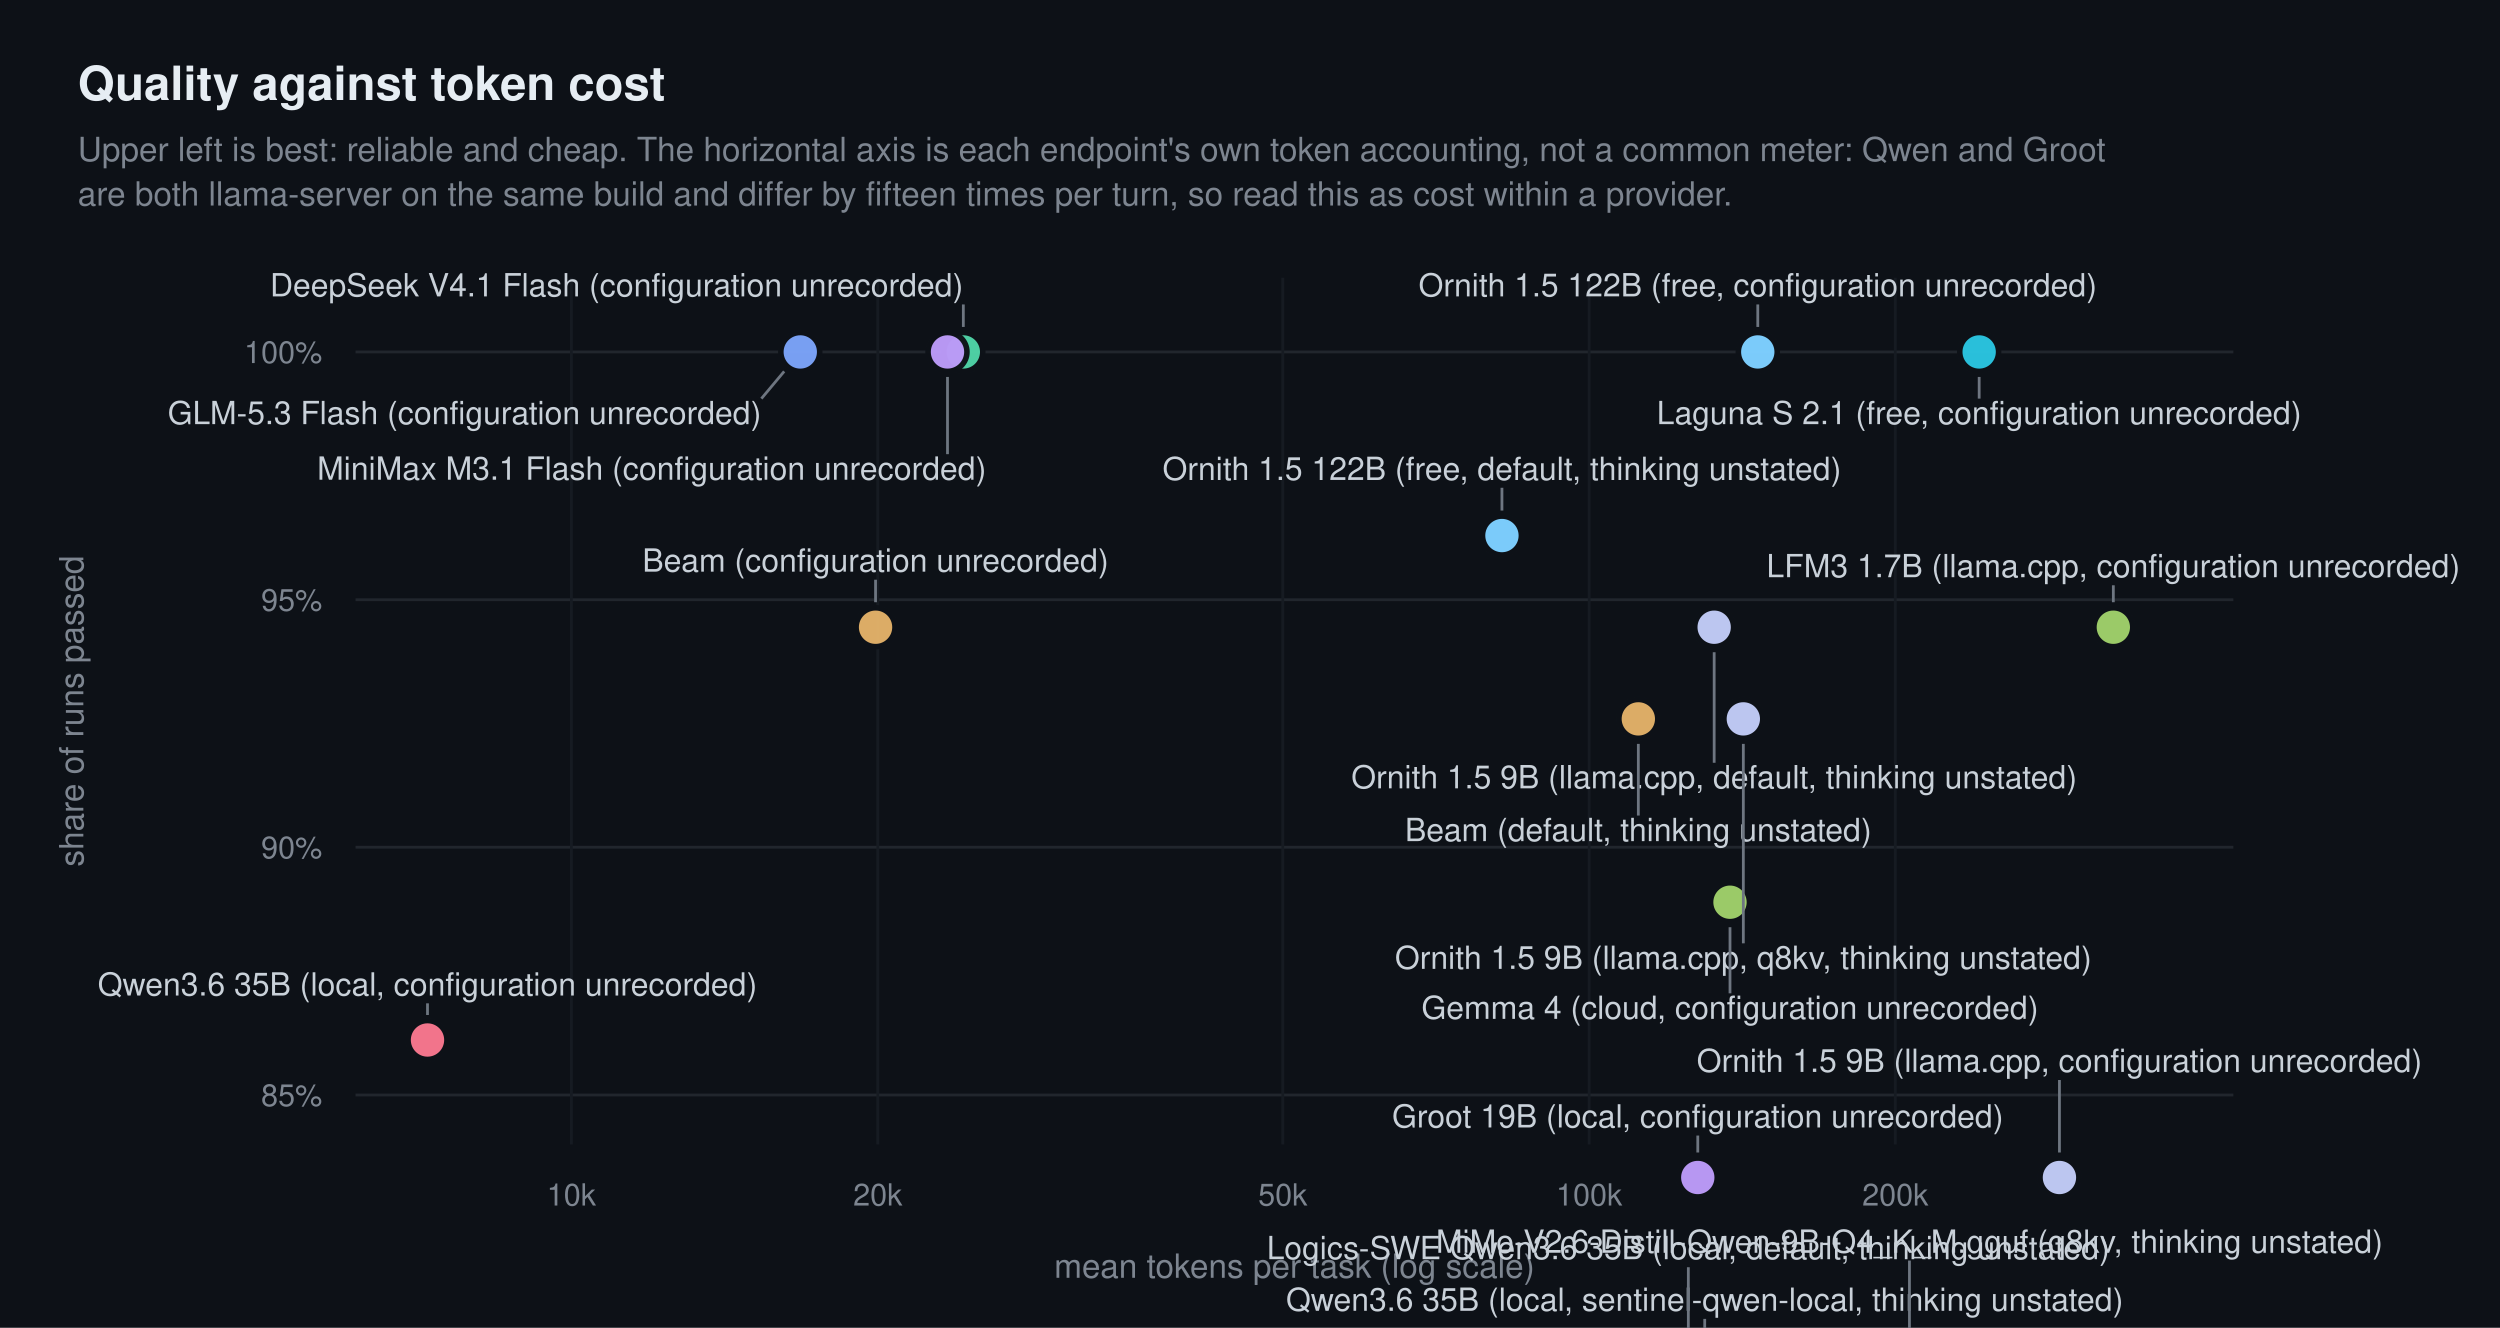
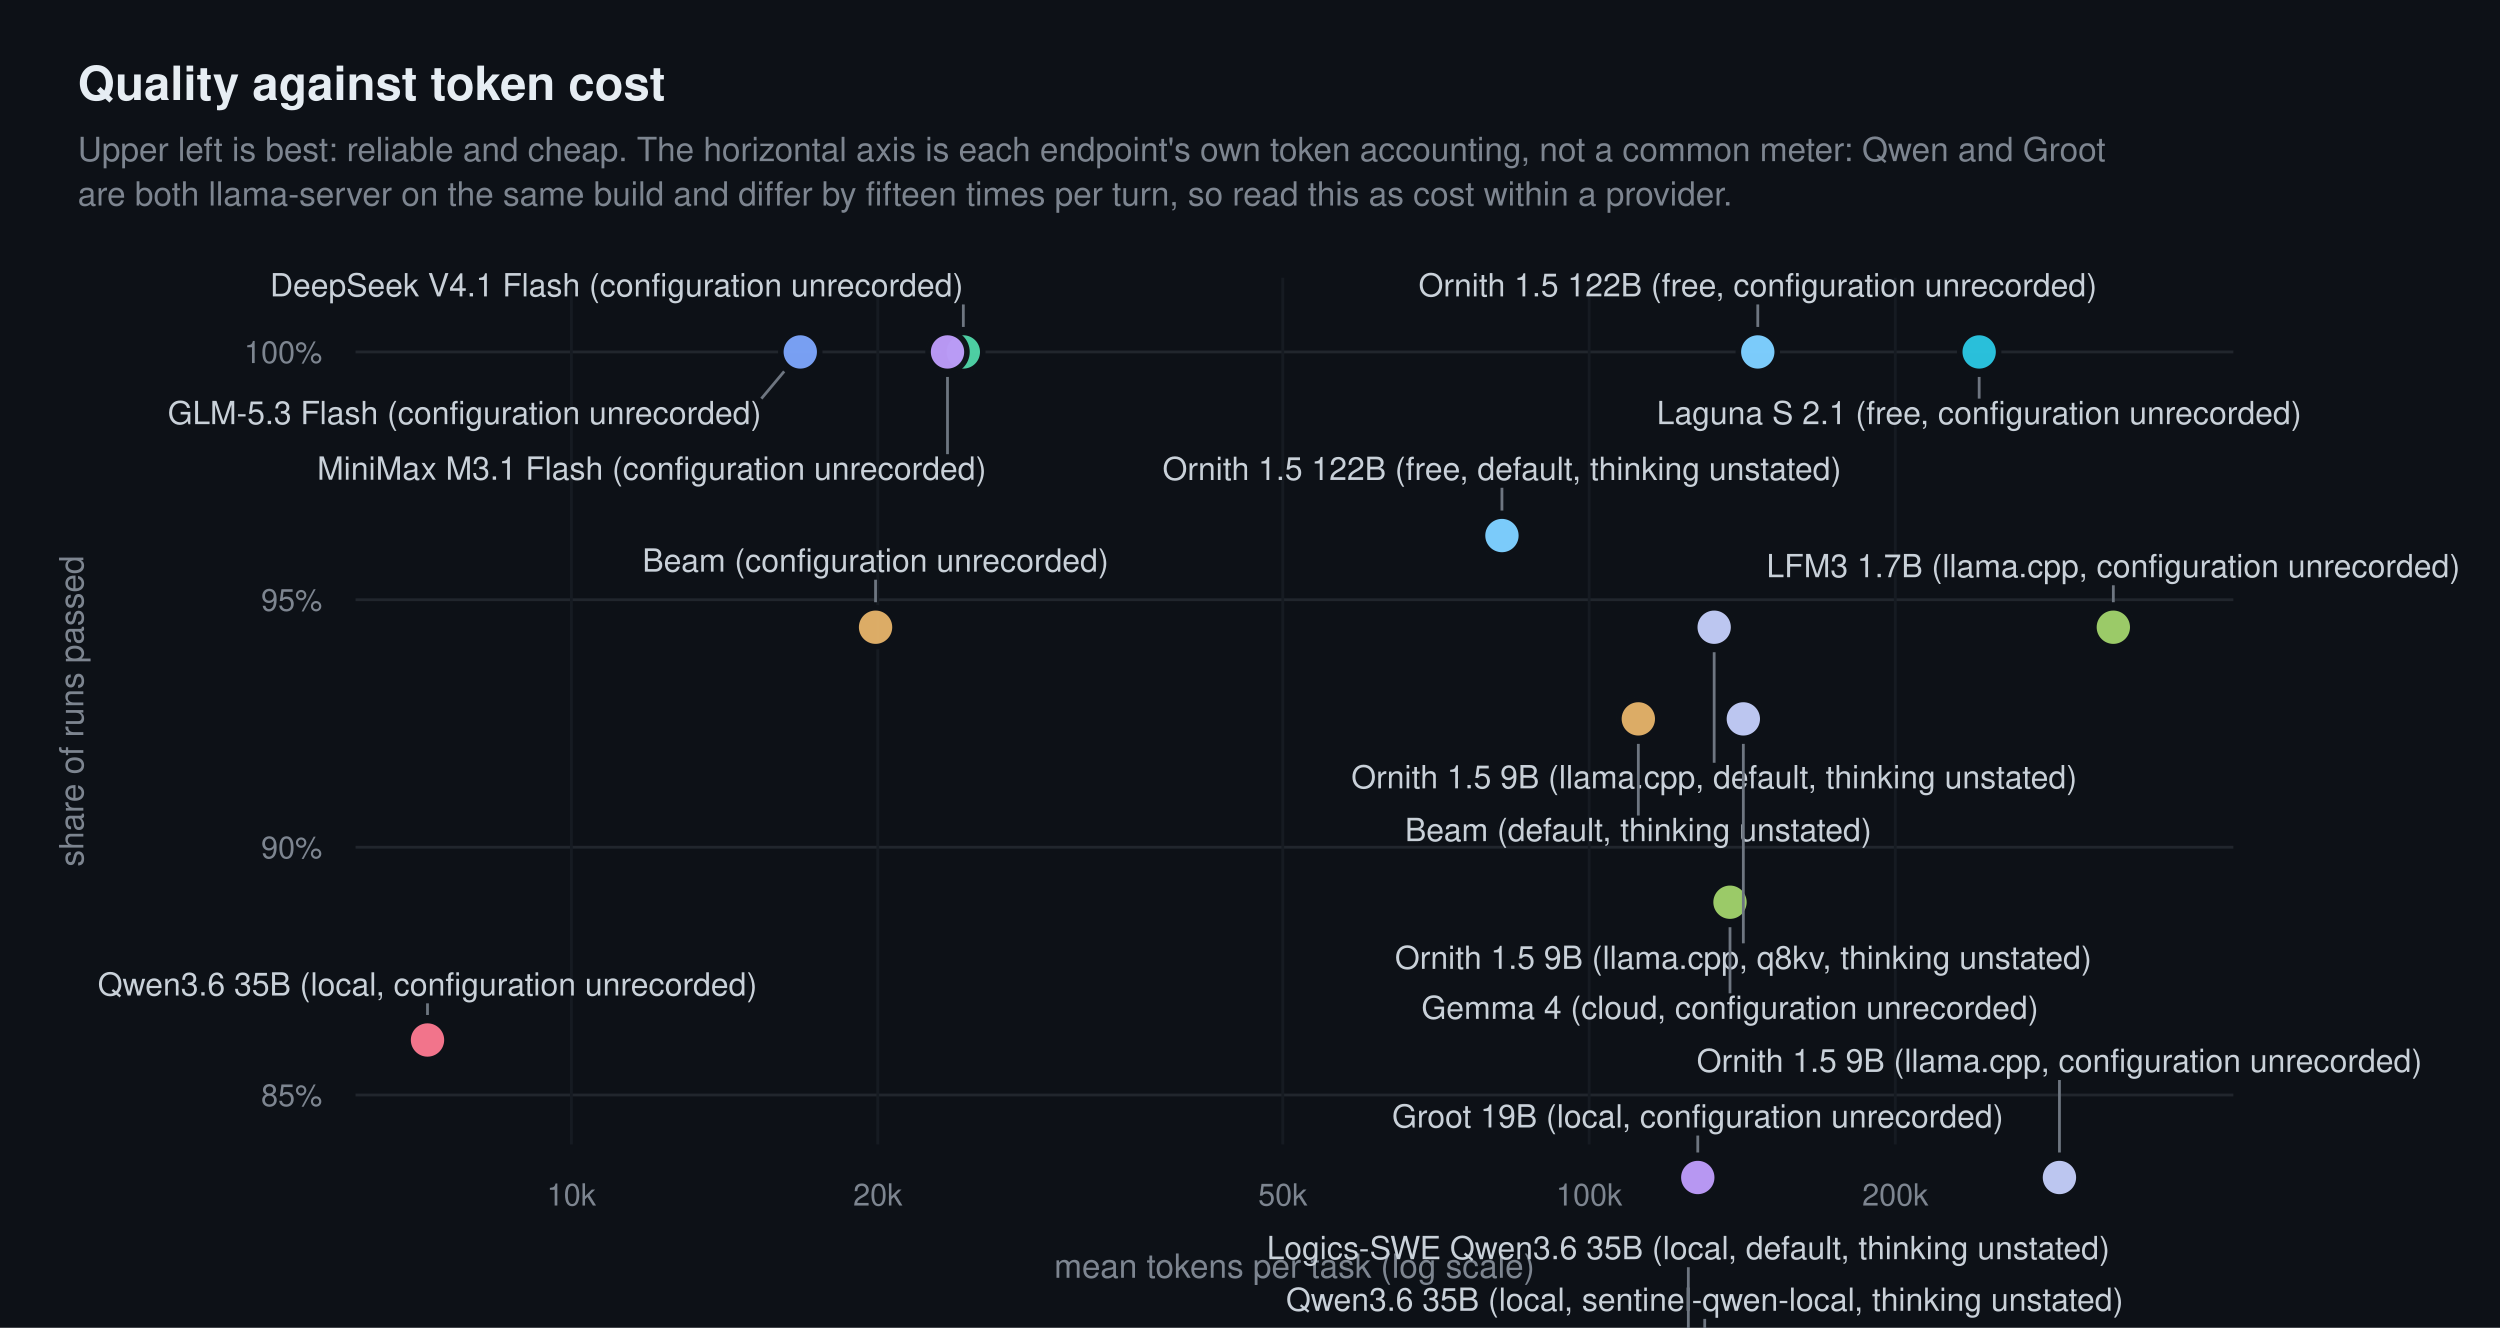
<svg xmlns="http://www.w3.org/2000/svg" width="900" height="478" viewBox="0 0 900 478" font-family="ui-sans-serif, -apple-system, Segoe UI, Helvetica, Arial, sans-serif">
  <rect width="100%" height="100%" fill="#0d1117" />
  <text x="28" y="36" fill="#e6edf3" font-size="17" font-weight="600">Quality against token cost</text>
  <text x="28" y="58" fill="#7d8590" font-size="12">Upper left is best: reliable and cheap. The horizontal axis is each endpoint's own token accounting, not a common meter: Qwen and Groot</text>
  <text x="28" y="74" fill="#7d8590" font-size="12">are both llama-server on the same build and differ by fifteen times per turn, so read this as cost within a provider.</text>
  <line x1="128" y1="394.2" x2="804" y2="394.2" stroke="#21262d" stroke-width="1" />
  <text x="116" y="398.2" fill="#7d8590" font-size="11" text-anchor="end">85%</text>
  <line x1="128" y1="305.0" x2="804" y2="305.0" stroke="#21262d" stroke-width="1" />
  <text x="116" y="309.0" fill="#7d8590" font-size="11" text-anchor="end">90%</text>
  <line x1="128" y1="215.9" x2="804" y2="215.9" stroke="#21262d" stroke-width="1" />
  <text x="116" y="219.9" fill="#7d8590" font-size="11" text-anchor="end">95%</text>
  <line x1="128" y1="126.7" x2="804" y2="126.7" stroke="#21262d" stroke-width="1" />
  <text x="116" y="130.7" fill="#7d8590" font-size="11" text-anchor="end">100%</text>
  <line x1="205.7" y1="100" x2="205.7" y2="412" stroke="#161b22" stroke-width="1" />
  <text x="205.7" y="434" fill="#7d8590" font-size="11" text-anchor="middle">10k</text>
  <line x1="316.0" y1="100" x2="316.0" y2="412" stroke="#161b22" stroke-width="1" />
  <text x="316.0" y="434" fill="#7d8590" font-size="11" text-anchor="middle">20k</text>
  <line x1="461.8" y1="100" x2="461.8" y2="412" stroke="#161b22" stroke-width="1" />
  <text x="461.8" y="434" fill="#7d8590" font-size="11" text-anchor="middle">50k</text>
  <line x1="572.1" y1="100" x2="572.1" y2="412" stroke="#161b22" stroke-width="1" />
  <text x="572.1" y="434" fill="#7d8590" font-size="11" text-anchor="middle">100k</text>
  <line x1="682.3" y1="100" x2="682.3" y2="412" stroke="#161b22" stroke-width="1" />
  <text x="682.3" y="434" fill="#7d8590" font-size="11" text-anchor="middle">200k</text>
  <text x="466" y="460" fill="#7d8590" font-size="12" text-anchor="middle">mean tokens per task (log scale)</text>
  <text x="30" y="256" fill="#7d8590" font-size="12" text-anchor="middle" transform="rotate(-90 30 256)">share of runs passed</text>
  <circle cx="346.8" cy="126.7" r="7" fill="#4fd1a5" stroke="#0d1117" stroke-width="2" opacity="0.98" />
  <circle cx="288.1" cy="126.7" r="7" fill="#7aa2f7" stroke="#0d1117" stroke-width="2" opacity="0.98" />
  <circle cx="341.1" cy="126.7" r="7" fill="#bb9af7" stroke="#0d1117" stroke-width="2" opacity="0.98" />
  <circle cx="632.8" cy="126.7" r="7" fill="#7dcfff" stroke="#0d1117" stroke-width="2" opacity="0.98" />
  <circle cx="540.7" cy="192.8" r="7" fill="#7dcfff" stroke="#0d1117" stroke-width="2" opacity="0.98" />
  <circle cx="712.5" cy="126.7" r="7" fill="#2ac3de" stroke="#0d1117" stroke-width="2" opacity="0.98" />
  <circle cx="315.2" cy="225.8" r="7" fill="#e0af68" stroke="#0d1117" stroke-width="2" opacity="0.98" />
  <circle cx="589.8" cy="258.8" r="7" fill="#e0af68" stroke="#0d1117" stroke-width="2" opacity="0.98" />
  <circle cx="622.8" cy="324.8" r="7" fill="#9ece6a" stroke="#0d1117" stroke-width="2" opacity="0.98" />
  <circle cx="153.9" cy="374.4" r="7" fill="#f7768e" stroke="#0d1117" stroke-width="2" opacity="0.98" />
  <circle cx="613.7" cy="489.9" r="7" fill="#f7768e" stroke="#0d1117" stroke-width="2" opacity="0.98" />
  <circle cx="791.8" cy="805.9" r="7" fill="#ff9e64" stroke="#0d1117" stroke-width="2" opacity="0.98" />
  <circle cx="760.8" cy="225.8" r="7" fill="#9ece6a" stroke="#0d1117" stroke-width="2" opacity="0.98" />
  <circle cx="661.2" cy="555.9" r="7" fill="#9ece6a" stroke="#0d1117" stroke-width="2" opacity="0.98" />
  <circle cx="741.4" cy="423.9" r="7" fill="#c0caf5" stroke="#0d1117" stroke-width="2" opacity="0.98" />
  <circle cx="627.6" cy="258.8" r="7" fill="#c0caf5" stroke="#0d1117" stroke-width="2" opacity="0.98" />
  <circle cx="617.1" cy="225.8" r="7" fill="#c0caf5" stroke="#0d1117" stroke-width="2" opacity="0.98" />
  <circle cx="649.1" cy="869.6" r="7" fill="#e0af68" stroke="#0d1117" stroke-width="2" opacity="0.98" />
  <circle cx="683.1" cy="721.0" r="7" fill="#f7768e" stroke="#0d1117" stroke-width="2" opacity="0.98" />
  <circle cx="607.8" cy="511.3" r="7" fill="#73daca" stroke="#0d1117" stroke-width="2" opacity="0.98" />
  <circle cx="611.2" cy="423.9" r="7" fill="#bb9af7" stroke="#0d1117" stroke-width="2" opacity="0.98" />
-   <circle cx="687.4" cy="589.0" r="7" fill="#888888" stroke="#0d1117" stroke-width="2" opacity="0.98" />
  <line x1="346.8" y1="117.7" x2="346.8" y2="109.6" stroke="#6e7681" stroke-width="1" />
  <text x="346.8" y="106.7" fill="#c9d1d9" font-size="11.5" text-anchor="end">DeepSeek V4.1 Flash (configuration unrecorded)</text>
  <line x1="632.8" y1="117.7" x2="632.8" y2="109.6" stroke="#6e7681" stroke-width="1" />
  <text x="632.8" y="106.7" fill="#c9d1d9" font-size="11.5" text-anchor="middle">Ornith 1.5 122B (free, configuration unrecorded)</text>
  <line x1="712.5" y1="135.7" x2="712.5" y2="143.5" stroke="#6e7681" stroke-width="1" />
  <text x="712.5" y="152.7" fill="#c9d1d9" font-size="11.5" text-anchor="middle">Laguna S 2.1 (free, configuration unrecorded)</text>
  <line x1="282.3" y1="133.7" x2="274.1" y2="143.5" stroke="#6e7681" stroke-width="1" />
  <text x="274.1" y="152.7" fill="#c9d1d9" font-size="11.5" text-anchor="end">GLM-5.3 Flash (configuration unrecorded)</text>
  <line x1="341.1" y1="135.7" x2="341.1" y2="163.5" stroke="#6e7681" stroke-width="1" />
  <text x="355.1" y="172.7" fill="#c9d1d9" font-size="11.5" text-anchor="end">MiniMax M3.1 Flash (configuration unrecorded)</text>
  <line x1="540.7" y1="183.8" x2="540.7" y2="175.6" stroke="#6e7681" stroke-width="1" />
  <text x="540.7" y="172.8" fill="#c9d1d9" font-size="11.5" text-anchor="middle">Ornith 1.5 122B (free, default, thinking unstated)</text>
  <line x1="315.2" y1="216.8" x2="315.2" y2="208.7" stroke="#6e7681" stroke-width="1" />
  <text x="315.2" y="205.8" fill="#c9d1d9" font-size="11.5" text-anchor="middle">Beam (configuration unrecorded)</text>
  <line x1="617.1" y1="234.8" x2="617.1" y2="274.6" stroke="#6e7681" stroke-width="1" />
  <text x="617.1" y="283.8" fill="#c9d1d9" font-size="11.5" text-anchor="middle">Ornith 1.5 9B (llama.cpp, default, thinking unstated)</text>
  <line x1="760.8" y1="216.8" x2="760.8" y2="210.7" stroke="#6e7681" stroke-width="1" />
  <text x="760.8" y="207.8" fill="#c9d1d9" font-size="11.5" text-anchor="middle">LFM3 1.7B (llama.cpp, configuration unrecorded)</text>
  <line x1="589.8" y1="267.8" x2="589.8" y2="293.6" stroke="#6e7681" stroke-width="1" />
  <text x="589.8" y="302.8" fill="#c9d1d9" font-size="11.5" text-anchor="middle">Beam (default, thinking unstated)</text>
  <line x1="627.6" y1="267.8" x2="627.6" y2="339.6" stroke="#6e7681" stroke-width="1" />
  <text x="627.6" y="348.8" fill="#c9d1d9" font-size="11.5" text-anchor="middle">Ornith 1.5 9B (llama.cpp, q8kv, thinking unstated)</text>
  <line x1="622.8" y1="333.8" x2="622.8" y2="357.6" stroke="#6e7681" stroke-width="1" />
  <text x="622.8" y="366.8" fill="#c9d1d9" font-size="11.5" text-anchor="middle">Gemma 4 (cloud, configuration unrecorded)</text>
  <line x1="153.9" y1="365.4" x2="153.9" y2="361.2" stroke="#6e7681" stroke-width="1" />
  <text x="153.9" y="358.4" fill="#c9d1d9" font-size="11.5" text-anchor="middle">Qwen3.6 35B (local, configuration unrecorded)</text>
  <line x1="611.2" y1="414.9" x2="611.2" y2="408.8" stroke="#6e7681" stroke-width="1" />
  <text x="611.2" y="405.9" fill="#c9d1d9" font-size="11.5" text-anchor="middle">Groot 19B (local, configuration unrecorded)</text>
  <line x1="741.4" y1="414.9" x2="741.4" y2="388.8" stroke="#6e7681" stroke-width="1" />
  <text x="741.4" y="385.9" fill="#c9d1d9" font-size="11.5" text-anchor="middle">Ornith 1.5 9B (llama.cpp, configuration unrecorded)</text>
  <line x1="613.7" y1="480.9" x2="613.7" y2="474.8" stroke="#6e7681" stroke-width="1" />
  <text x="613.7" y="471.9" fill="#c9d1d9" font-size="11.5" text-anchor="middle">Qwen3.6 35B (local, sentinel-qwen-local, thinking unstated)</text>
  <line x1="607.8" y1="502.3" x2="607.8" y2="456.2" stroke="#6e7681" stroke-width="1" />
  <text x="607.8" y="453.3" fill="#c9d1d9" font-size="11.5" text-anchor="middle">Logics-SWE Qwen3.6 35B (local, default, thinking unstated)</text>
  <line x1="661.2" y1="546.9" x2="661.2" y2="540.8" stroke="#6e7681" stroke-width="1" />
  <text x="661.2" y="537.9" fill="#c9d1d9" font-size="11.5" text-anchor="middle">LFM3 1.7B (llama.cpp, q8kv, thinking unstated)</text>
-   <line x1="687.4" y1="580.0" x2="687.4" y2="453.8" stroke="#6e7681" stroke-width="1" />
-   <text x="687.4" y="451.0" fill="#c9d1d9" font-size="11.5" text-anchor="middle">MiMo-V2.6-Distill-Qwen-9B-Q4_K_M.gguf (q8kv, thinking unstated)</text>
  <line x1="683.1" y1="712.0" x2="683.1" y2="705.9" stroke="#6e7681" stroke-width="1" />
  <text x="683.1" y="703.0" fill="#c9d1d9" font-size="11.5" text-anchor="middle">GLM-4.7-Flash 30B (local, default, thinking unstated)</text>
  <line x1="791.8" y1="814.9" x2="791.8" y2="824.7" stroke="#6e7681" stroke-width="1" />
  <text x="791.8" y="833.9" fill="#c9d1d9" font-size="11.5" text-anchor="middle">Nemotron 3.5 Lightning 30B (local, configuration unrecorded)</text>
  <line x1="649.1" y1="860.6" x2="649.1" y2="854.5" stroke="#6e7681" stroke-width="1" />
  <text x="649.1" y="851.6" fill="#c9d1d9" font-size="11.5" text-anchor="middle">Bonsai 2 9B (ternary Q2_0, configuration unrecorded)</text>
</svg>
